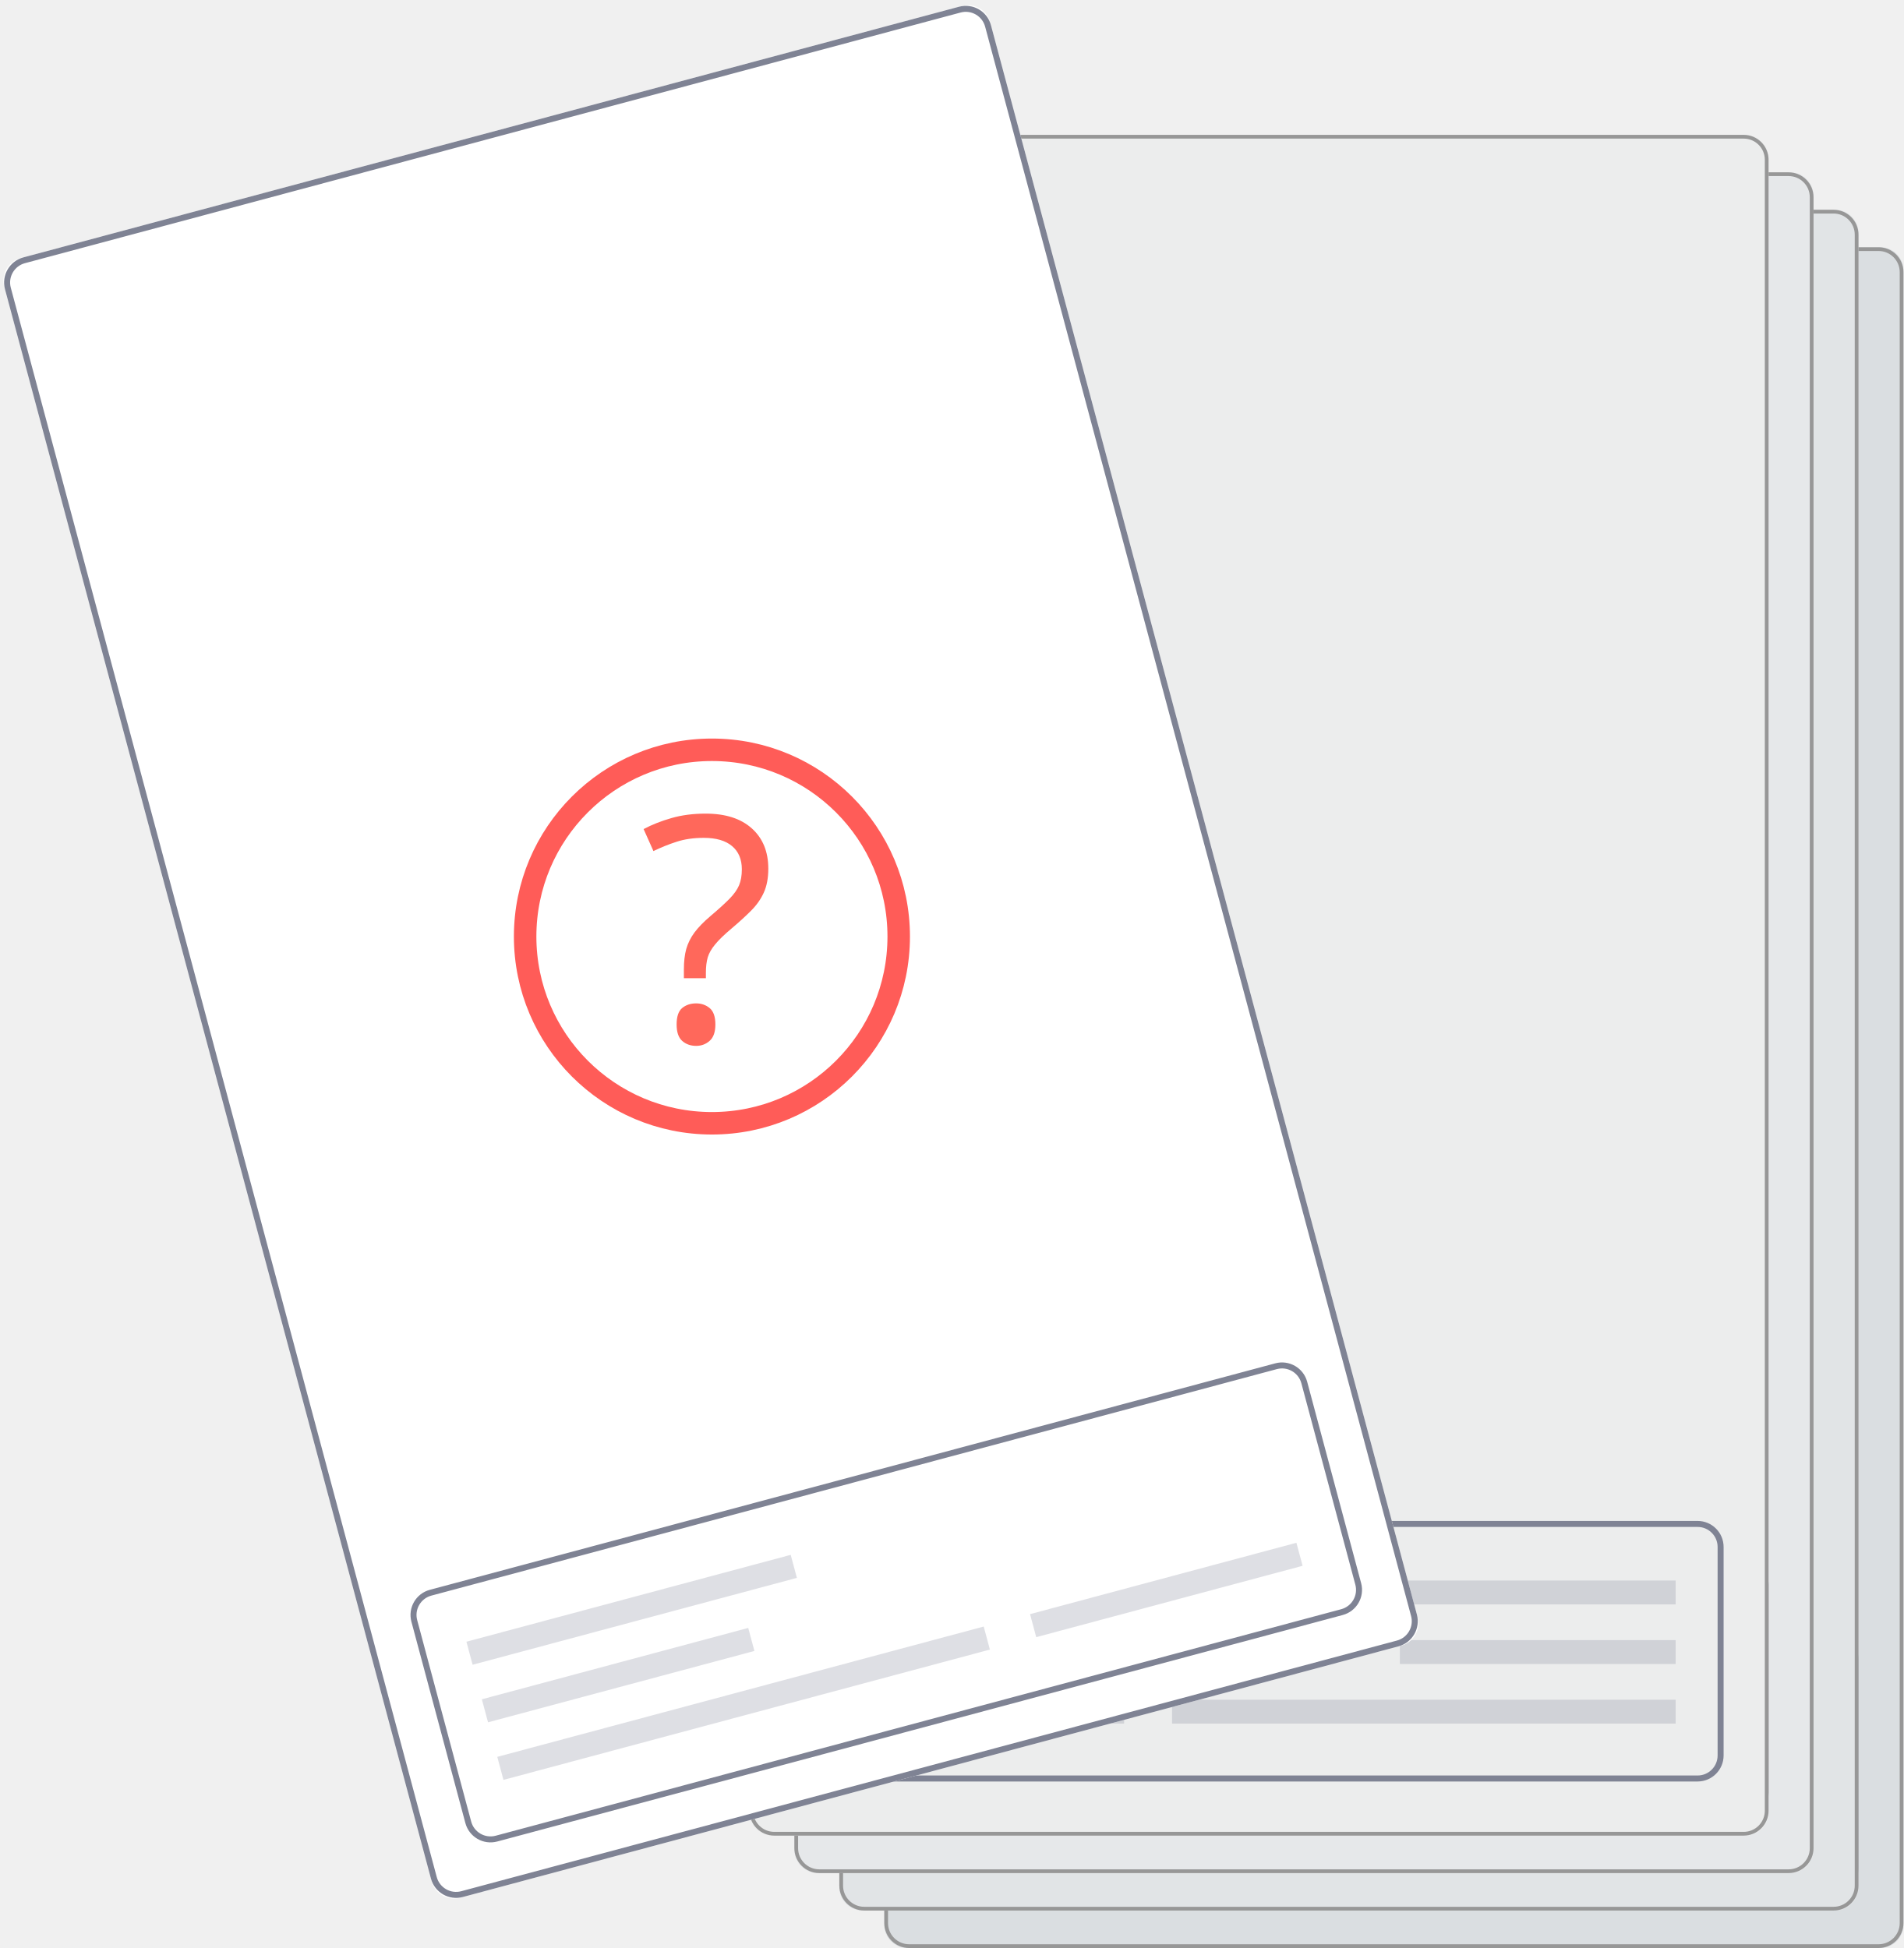
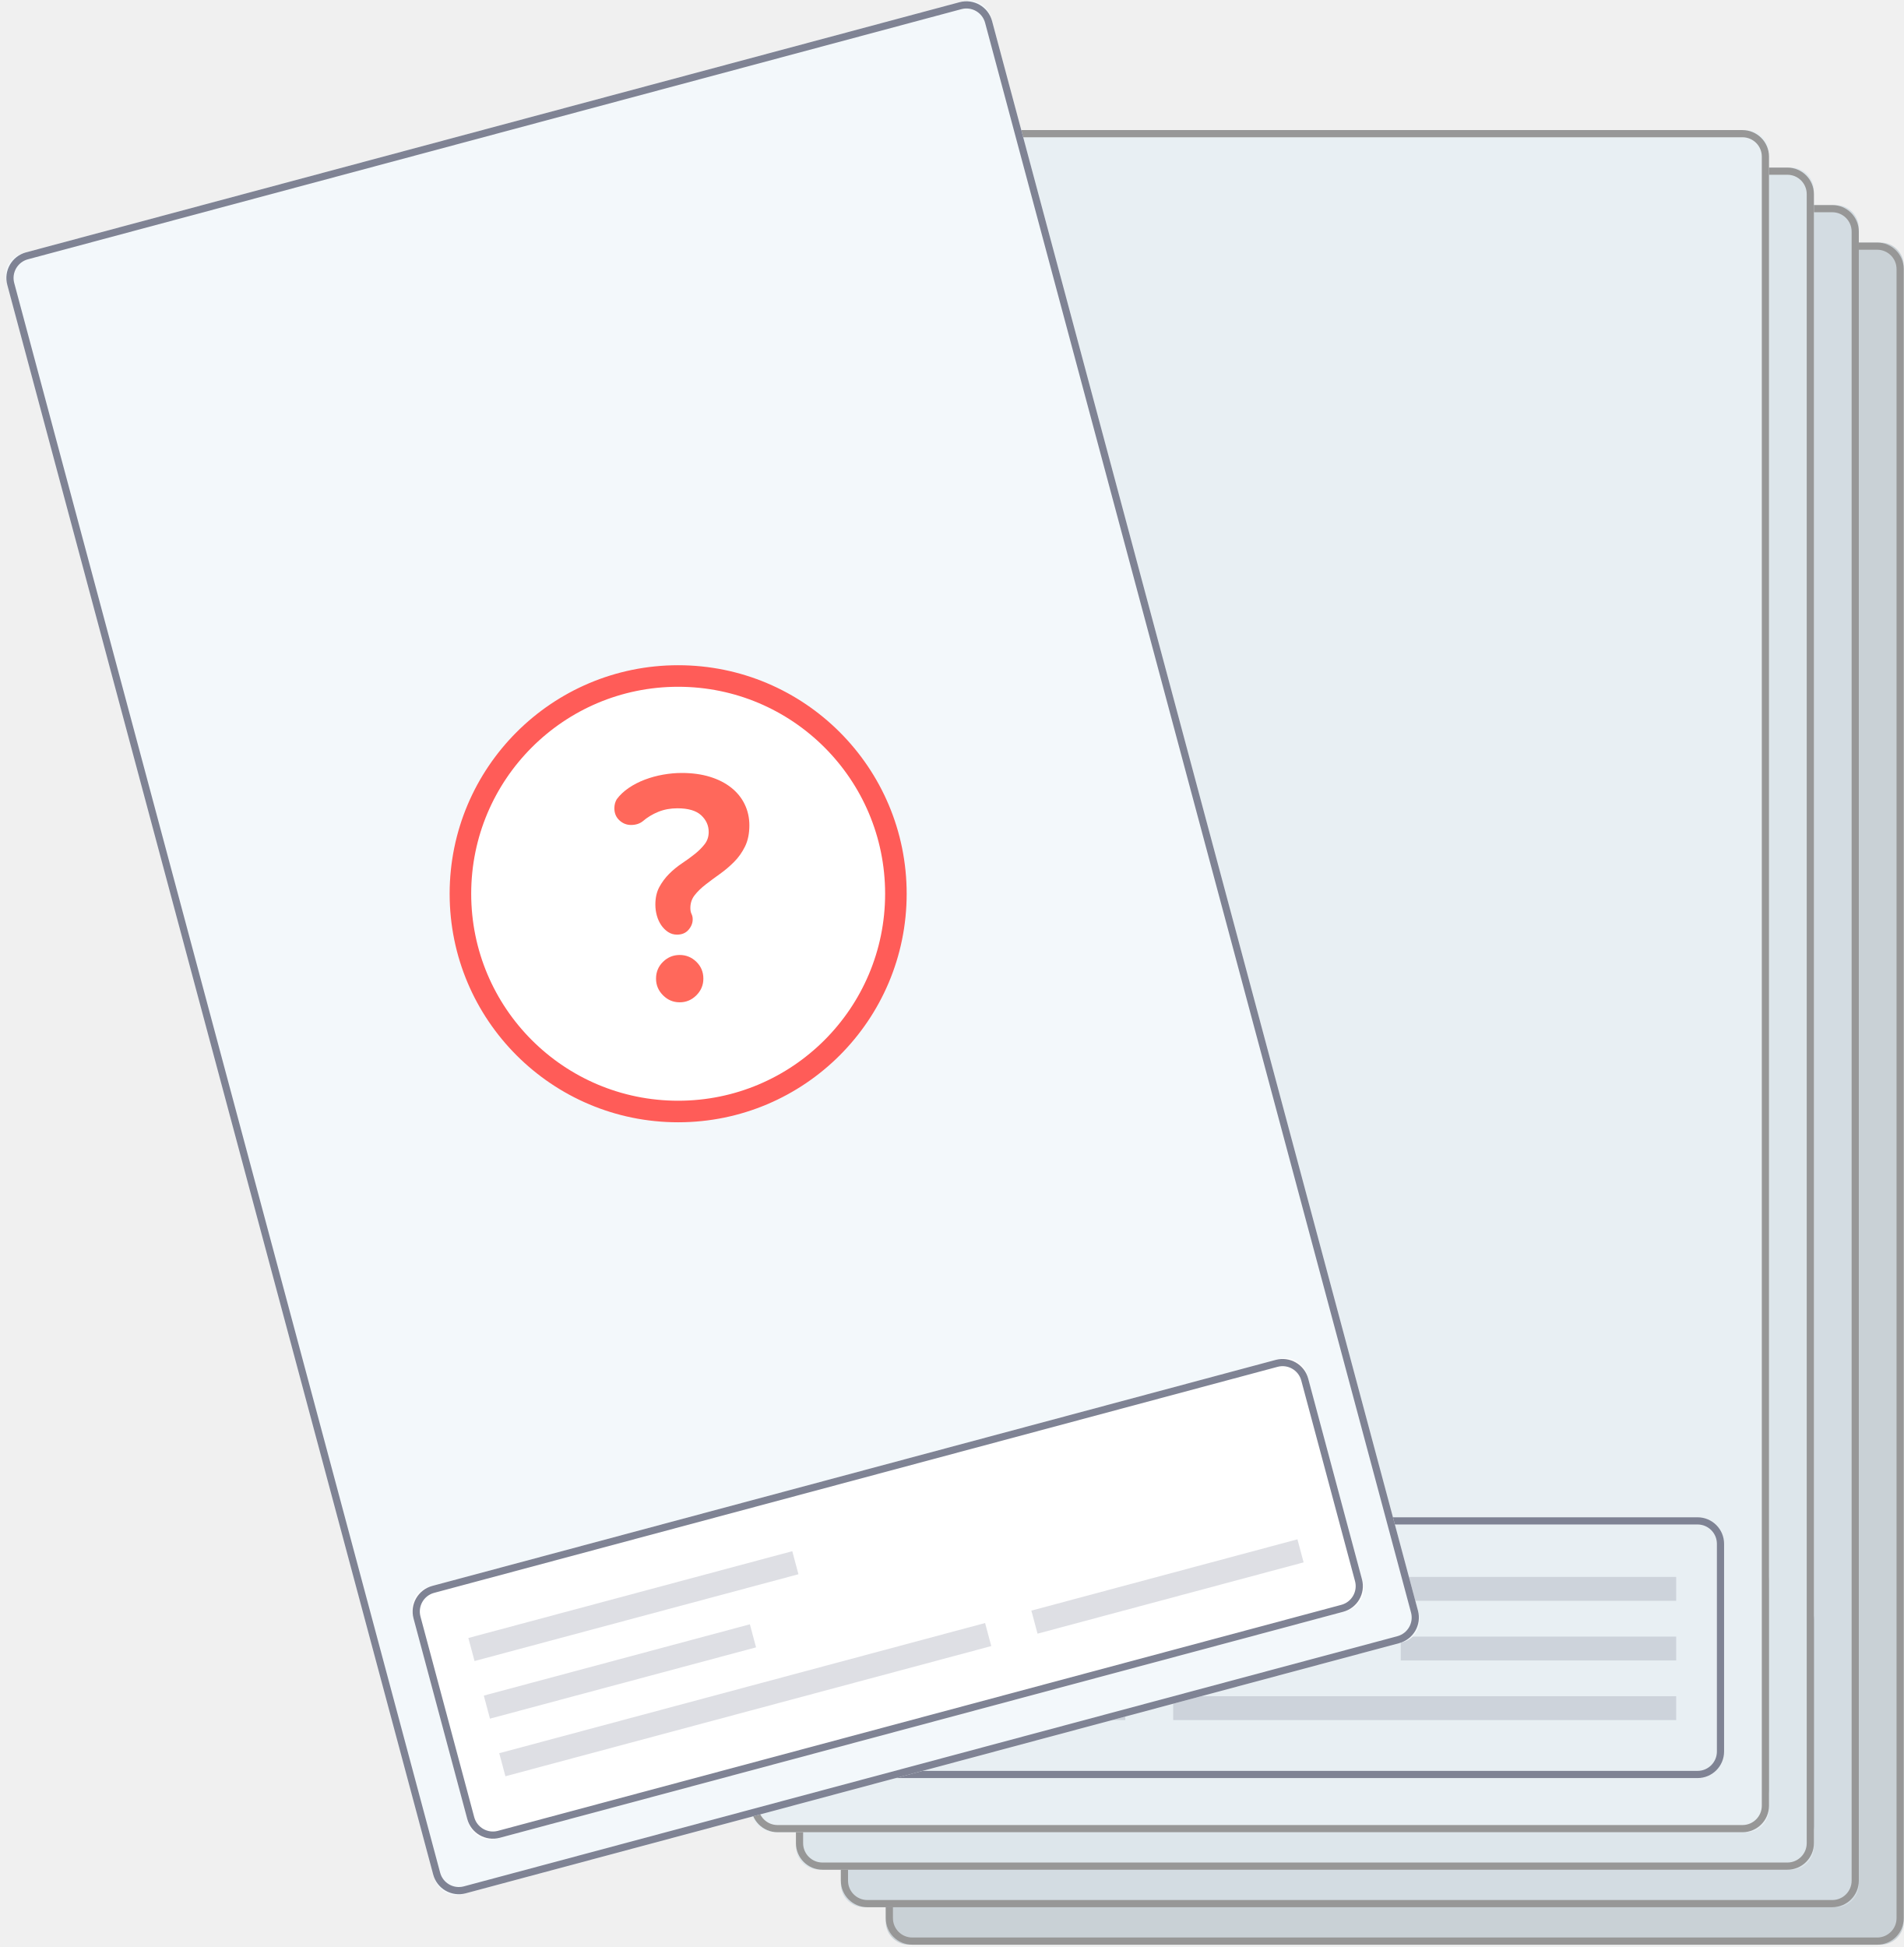
- <svg xmlns="http://www.w3.org/2000/svg" xmlns:xlink="http://www.w3.org/1999/xlink" width="254px" height="260px" viewBox="0 0 254 260" version="1.1">
+ <svg xmlns="http://www.w3.org/2000/svg" xmlns:xlink="http://www.w3.org/1999/xlink" width="265px" height="271px" viewBox="0 0 265 271" version="1.1">
  <defs>
-     <rect id="path-1" x="0" y="0" width="136" height="227" rx="3.072" />
-     <rect id="path-2" x="0" y="0" width="136" height="227" rx="3.072" />
-     <rect id="path-3" x="0" y="0" width="136" height="227" rx="3.072" />
-     <rect id="path-4" x="0" y="0" width="136" height="227" rx="3.072" />
-     <rect id="path-5" x="0" y="0" width="136.205" height="226.559" rx="3.072" />
-     <rect id="path-6" x="0" y="0" width="123.747" height="34.776" rx="3.072" />
+     <rect id="path-1" x="0" y="0" width="141.701" height="236.919" rx="3.193" />
+     <rect id="path-2" x="0" y="0" width="141.701" height="236.919" rx="3.193" />
+     <rect id="path-3" x="0" y="0" width="141.701" height="236.919" rx="3.193" />
+     <rect id="path-4" x="0" y="0" width="141.701" height="236.919" rx="3.193" />
+     <rect id="path-5" x="0" y="0" width="141.915" height="236.459" rx="3.193" />
+     <rect id="path-6" x="0" y="0" width="128.934" height="36.296" rx="3.193" />
  </defs>
  <g id="Final-Comps" stroke="none" stroke-width="1" fill="none" fill-rule="evenodd">
-     <g id="7b-franchisee-interpretation" transform="translate(-47, -232)">
-       <g id="illus_brand_consumers_see" transform="translate(46, 232)">
-         <g id="Group-2" transform="translate(187, 146.5) scale(-1, 1) translate(-187, -146.5) translate(119, 33)">
-           <g id="Rectangle-3" transform="translate(68, 113.5) scale(-1, 1) translate(-68, -113.5) ">
-             <use fill="#DADEE1" fill-rule="evenodd" xlink:href="#path-1" />
-             <rect stroke="#979797" stroke-width="0.5" x="0.25" y="0.25" width="135.5" height="226.5" rx="3.072" />
-           </g>
-           <rect id="Rectangle" stroke="#7F8394" stroke-width="0.8" x="6.4" y="185.4" width="122.947" height="33.976" rx="3.072" />
-           <rect id="Rectangle-3-Copy-2" fill-opacity="0.25" fill="#7F8394" x="12.4" y="192.955" width="44.8" height="3.182" />
-           <rect id="Rectangle-3-Copy-6" fill-opacity="0.25" fill="#7F8394" x="12.4" y="200.909" width="36.8" height="3.182" />
-           <rect id="Rectangle-3-Copy-8" fill-opacity="0.25" fill="#7F8394" x="86" y="208.864" width="36.8" height="3.182" />
-           <rect id="Rectangle-3-Copy-7" fill-opacity="0.25" fill="#7F8394" x="12.4" y="208.864" width="67.2" height="3.182" />
-         </g>
-         <g id="Group-2" transform="translate(181, 141.5) scale(-1, 1) translate(-181, -141.5) translate(113, 28)">
-           <g id="Rectangle-3" transform="translate(68, 113.5) scale(-1, 1) translate(-68, -113.5) ">
-             <use fill="#E1E4E6" fill-rule="evenodd" xlink:href="#path-2" />
-             <rect stroke="#979797" stroke-width="0.5" x="0.25" y="0.25" width="135.5" height="226.5" rx="3.072" />
-           </g>
-           <rect id="Rectangle" stroke="#7F8394" stroke-width="0.8" x="6.4" y="185.4" width="122.947" height="33.976" rx="3.072" />
-           <rect id="Rectangle-3-Copy-2" fill-opacity="0.25" fill="#7F8394" x="12.4" y="192.955" width="44.8" height="3.182" />
-           <rect id="Rectangle-3-Copy-6" fill-opacity="0.25" fill="#7F8394" x="12.4" y="200.909" width="36.8" height="3.182" />
-           <rect id="Rectangle-3-Copy-8" fill-opacity="0.25" fill="#7F8394" x="86" y="208.864" width="36.8" height="3.182" />
-           <rect id="Rectangle-3-Copy-7" fill-opacity="0.25" fill="#7F8394" x="12.4" y="208.864" width="67.2" height="3.182" />
-         </g>
-         <g id="Group-2" transform="translate(175, 136.5) scale(-1, 1) translate(-175, -136.5) translate(107, 23)">
-           <g id="Rectangle-3" transform="translate(68, 113.5) scale(-1, 1) translate(-68, -113.5) ">
-             <use fill="#E6E8EA" fill-rule="evenodd" xlink:href="#path-3" />
-             <rect stroke="#979797" stroke-width="0.5" x="0.25" y="0.25" width="135.5" height="226.5" rx="3.072" />
-           </g>
-           <rect id="Rectangle" stroke="#7F8394" stroke-width="0.8" x="6.4" y="185.4" width="122.947" height="33.976" rx="3.072" />
-           <rect id="Rectangle-3-Copy-2" fill-opacity="0.25" fill="#7F8394" x="12.4" y="192.955" width="44.8" height="3.182" />
-           <rect id="Rectangle-3-Copy-6" fill-opacity="0.25" fill="#7F8394" x="12.4" y="200.909" width="36.8" height="3.182" />
-           <rect id="Rectangle-3-Copy-8" fill-opacity="0.25" fill="#7F8394" x="86" y="208.864" width="36.8" height="3.182" />
-           <rect id="Rectangle-3-Copy-7" fill-opacity="0.25" fill="#7F8394" x="12.4" y="208.864" width="67.2" height="3.182" />
-         </g>
-         <g id="Group-2" transform="translate(169, 131.5) scale(-1, 1) translate(-169, -131.5) translate(101, 18)">
-           <g id="Rectangle-3" transform="translate(68, 113.5) scale(-1, 1) translate(-68, -113.5) ">
-             <use fill="#ECEDED" fill-rule="evenodd" xlink:href="#path-4" />
-             <rect stroke="#979797" stroke-width="0.5" x="0.25" y="0.25" width="135.5" height="226.5" rx="3.072" />
-           </g>
-           <rect id="Rectangle" stroke="#7F8394" stroke-width="0.8" x="6.4" y="185.4" width="122.947" height="33.976" rx="3.072" />
-           <rect id="Rectangle-3-Copy-2" fill-opacity="0.25" fill="#7F8394" x="12.4" y="192.955" width="44.8" height="3.182" />
-           <rect id="Rectangle-3-Copy-6" fill-opacity="0.25" fill="#7F8394" x="12.4" y="200.909" width="36.8" height="3.182" />
-           <rect id="Rectangle-3-Copy-8" fill-opacity="0.25" fill="#7F8394" x="86" y="208.864" width="36.8" height="3.182" />
-           <rect id="Rectangle-3-Copy-7" fill-opacity="0.25" fill="#7F8394" x="12.4" y="208.864" width="67.2" height="3.182" />
-         </g>
-         <g id="Group-7">
-           <g id="Group-6">
-             <g id="Group-2" transform="translate(95.54188, 127.3617) scale(-1, 1) rotate(-345) translate(-95.54188, -127.3617) translate(27.04188, 13.86169)">
-               <g id="Rectangle-3">
-                 <use fill="#FFFFFF" fill-rule="evenodd" xlink:href="#path-5" />
-                 <rect stroke="#7F8394" stroke-width="0.8" x="0.4" y="0.4" width="135.405" height="225.759" rx="3.072" />
+     <g id="7b-franchisee-interpretation" transform="translate(-44, -228)">
+       <g id="Group-10" transform="translate(43, 227)">
+         <g id="illus_onboard_2-copy">
+           <g id="Group-9">
+             <g id="Group-2" transform="translate(195, 153.2613) scale(-1, 1) translate(-195, -153.2613) translate(124, 34.76134)">
+               <g id="Rectangle-3" transform="translate(70.85058, 118.4597) scale(-1, 1) translate(-70.85058, -118.4597) ">
+                 <use fill="#C9D1D6" fill-rule="evenodd" xlink:href="#path-1" />
+                 <rect stroke="#979797" stroke-width="1" x="0.5" y="0.5" width="140.701" height="235.919" rx="3.193" />
              </g>
+               <rect id="Rectangle" stroke="#7F8394" stroke-width="1.155" x="6.829" y="193.662" width="127.779" height="35.141" rx="3.193" />
+               <rect id="Rectangle-3-Copy-2" fill-opacity="0.25" fill="#7F8394" x="12.92" y="201.386" width="46.678" height="3.321" />
+               <rect id="Rectangle-3-Copy-6" fill-opacity="0.25" fill="#7F8394" x="12.92" y="209.688" width="38.343" height="3.321" />
+               <rect id="Rectangle-3-Copy-8" fill-opacity="0.25" fill="#7F8394" x="89.605" y="217.99" width="38.343" height="3.321" />
+               <rect id="Rectangle-3-Copy-7" fill-opacity="0.25" fill="#7F8394" x="12.92" y="217.99" width="70.017" height="3.321" />
            </g>
-             <g id="Group-7-Copy" transform="translate(119.4167, 213.9505) rotate(-15) translate(-119.4167, -213.9505) translate(57.41674, 196.4505)">
-               <g id="Rectangle">
-                 <use fill="#FFFFFF" fill-rule="evenodd" xlink:href="#path-6" />
-                 <rect stroke="#7F8394" stroke-width="0.8" x="0.4" y="0.4" width="122.947" height="33.976" rx="3.072" />
+             <g id="Group-2" transform="translate(188.7485, 148.0429) scale(-1, 1) translate(-188.7485, -148.0429) translate(117.7485, 29.54286)">
+               <g id="Rectangle-3" transform="translate(70.85058, 118.4597) scale(-1, 1) translate(-70.85058, -118.4597) ">
+                 <use fill="#D3DCE2" fill-rule="evenodd" xlink:href="#path-2" />
+                 <rect stroke="#979797" stroke-width="1" x="0.5" y="0.5" width="140.701" height="235.919" rx="3.193" />
              </g>
-               <rect id="Rectangle-3-Copy-2" fill-opacity="0.25" fill="#7F8394" x="6.4" y="7.955" width="44.8" height="3.182" />
-               <rect id="Rectangle-3-Copy-6" fill-opacity="0.25" fill="#7F8394" x="6.4" y="15.909" width="36.8" height="3.182" />
-               <rect id="Rectangle-3-Copy-8" fill-opacity="0.25" fill="#7F8394" x="80" y="23.864" width="36.8" height="3.182" />
-               <rect id="Rectangle-3-Copy-7" fill-opacity="0.25" fill="#7F8394" x="6.4" y="23.864" width="67.2" height="3.182" />
+               <rect id="Rectangle" stroke="#7F8394" stroke-width="1.155" x="6.829" y="193.662" width="127.779" height="35.141" rx="3.193" />
+               <rect id="Rectangle-3-Copy-2" fill-opacity="0.25" fill="#7F8394" x="12.92" y="201.386" width="46.678" height="3.321" />
+               <rect id="Rectangle-3-Copy-6" fill-opacity="0.25" fill="#7F8394" x="12.92" y="209.688" width="38.343" height="3.321" />
+               <rect id="Rectangle-3-Copy-8" fill-opacity="0.25" fill="#7F8394" x="89.605" y="217.99" width="38.343" height="3.321" />
+               <rect id="Rectangle-3-Copy-7" fill-opacity="0.25" fill="#7F8394" x="12.92" y="217.99" width="70.017" height="3.321" />
            </g>
-           </g>
-           <g id="Group-5" transform="translate(71, 99)">
-             <g id="Group-8" transform="translate(0, 1)" stroke-linecap="round" stroke-width="3" stroke="#FF5C58" fill="#FFFFFF" stroke-linejoin="round">
-               <g id="Group-4">
-                 <g id="noun_632591_cc">
-                   <circle id="Oval" cx="25" cy="25" r="24.925" />
+             <g id="Group-2" transform="translate(182.497, 142.8244) scale(-1, 1) translate(-182.497, -142.8244) translate(111.497, 24.32437)">
+               <g id="Rectangle-3" transform="translate(70.85058, 118.4597) scale(-1, 1) translate(-70.85058, -118.4597) ">
+                 <use fill="#DDE6EB" fill-rule="evenodd" xlink:href="#path-3" />
+                 <rect stroke="#979797" stroke-width="1" x="0.5" y="0.5" width="140.701" height="235.919" rx="3.193" />
+               </g>
+               <rect id="Rectangle" stroke="#7F8394" stroke-width="1.155" x="6.829" y="193.662" width="127.779" height="35.141" rx="3.193" />
+               <rect id="Rectangle-3-Copy-2" fill-opacity="0.25" fill="#7F8394" x="12.92" y="201.386" width="46.678" height="3.321" />
+               <rect id="Rectangle-3-Copy-6" fill-opacity="0.25" fill="#7F8394" x="12.92" y="209.688" width="38.343" height="3.321" />
+               <rect id="Rectangle-3-Copy-8" fill-opacity="0.25" fill="#7F8394" x="89.605" y="217.99" width="38.343" height="3.321" />
+               <rect id="Rectangle-3-Copy-7" fill-opacity="0.25" fill="#7F8394" x="12.92" y="217.99" width="70.017" height="3.321" />
+             </g>
+             <g id="Group-2" transform="translate(176.2454, 137.6059) scale(-1, 1) translate(-176.2454, -137.6059) translate(105.2454, 19.10588)">
+               <g id="Rectangle-3" transform="translate(70.85058, 118.4597) scale(-1, 1) translate(-70.85058, -118.4597) ">
+                 <use fill="#E8EFF3" fill-rule="evenodd" xlink:href="#path-4" />
+                 <rect stroke="#979797" stroke-width="1" x="0.5" y="0.5" width="140.701" height="235.919" rx="3.193" />
+               </g>
+               <rect id="Rectangle" stroke="#7F8394" x="6.752" y="193.584" width="127.934" height="35.296" rx="3.193" />
+               <rect id="Rectangle-3-Copy-2" fill-opacity="0.25" fill="#7F8394" x="12.92" y="201.386" width="46.678" height="3.321" />
+               <rect id="Rectangle-3-Copy-6" fill-opacity="0.25" fill="#7F8394" x="12.92" y="209.688" width="38.343" height="3.321" />
+               <rect id="Rectangle-3-Copy-8" fill-opacity="0.25" fill="#7F8394" x="89.605" y="217.99" width="38.343" height="3.321" />
+               <rect id="Rectangle-3-Copy-7" fill-opacity="0.25" fill="#7F8394" x="12.92" y="217.99" width="70.017" height="3.321" />
+             </g>
+             <g id="Group-7">
+               <g id="Group-6">
+                 <g id="Group-2" transform="translate(100.2269, 133.1894) scale(-1, 1) rotate(-345) translate(-100.2269, -133.1894) translate(29.22685, 14.68945)">
+                   <g id="Rectangle-3">
+                     <use fill="#F3F8FB" fill-rule="evenodd" xlink:href="#path-5" />
+                     <rect stroke="#7F8394" stroke-width="1" x="0.5" y="0.5" width="140.915" height="235.459" rx="3.193" />
+                   </g>
+                 </g>
+                 <g id="Group-7-Copy" transform="translate(124.698, 223.8717) rotate(-15) translate(-124.698, -223.8717) translate(60.19798, 205.3717)">
+                   <g id="Rectangle">
+                     <use fill="#FFFFFF" fill-rule="evenodd" xlink:href="#path-6" />
+                     <rect stroke="#7F8394" stroke-width="1" x="0.5" y="0.5" width="127.934" height="35.296" rx="3.193" />
+                   </g>
+                   <rect id="Rectangle-3-Copy-2" fill-opacity="0.25" fill="#7F8394" x="6.668" y="8.302" width="46.678" height="3.321" />
+                   <rect id="Rectangle-3-Copy-6" fill-opacity="0.25" fill="#7F8394" x="6.668" y="16.604" width="38.343" height="3.321" />
+                   <rect id="Rectangle-3-Copy-8" fill-opacity="0.25" fill="#7F8394" x="83.354" y="24.906" width="38.343" height="3.321" />
+                   <rect id="Rectangle-3-Copy-7" fill-opacity="0.25" fill="#7F8394" x="6.668" y="24.906" width="70.017" height="3.321" />
                </g>
              </g>
            </g>
-             <text id="?" font-family="ProximaNovaSoft-Semibold, Proxima Nova Soft" font-size="42" font-weight="500" fill="#FF685B">
-               <tspan x="15.382" y="40">?</tspan>
-             </text>
          </g>
+         </g>
+         <g id="Group" transform="translate(65, 95)">
+           <g id="Group-8-Copy" stroke-linecap="round" stroke-width="3" stroke="#FF5C58" fill="#FFFFFF" stroke-linejoin="round">
+             <g id="Group-4">
+               <g id="noun_632591_cc">
+                 <circle id="Oval" cx="30.4" cy="30.4" r="30.309" />
+               </g>
+             </g>
+           </g>
+           <path d="M40.312,20.872 C40.312,22.017 40.111,22.999 39.709,23.818 C39.307,24.638 38.796,25.357 38.178,25.976 C37.559,26.595 36.902,27.151 36.206,27.646 C35.51,28.141 34.852,28.629 34.234,29.108 C33.615,29.587 33.105,30.082 32.702,30.593 C32.3,31.103 32.099,31.699 32.099,32.379 C32.099,32.719 32.153,32.998 32.262,33.214 C32.37,33.431 32.424,33.678 32.424,33.957 C32.424,34.483 32.231,34.97 31.844,35.418 C31.457,35.867 30.924,36.091 30.243,36.091 C29.779,36.091 29.362,35.967 28.99,35.72 C28.619,35.473 28.302,35.155 28.039,34.769 C27.776,34.382 27.575,33.941 27.436,33.446 C27.297,32.951 27.227,32.441 27.227,31.915 C27.227,30.956 27.413,30.137 27.784,29.456 C28.155,28.775 28.611,28.165 29.153,27.623 C29.694,27.082 30.29,26.595 30.939,26.162 C31.589,25.729 32.184,25.295 32.726,24.862 C33.267,24.429 33.723,23.973 34.094,23.494 C34.466,23.014 34.651,22.45 34.651,21.8 C34.651,20.903 34.303,20.13 33.607,19.48 C32.911,18.83 31.805,18.506 30.29,18.506 C29.331,18.506 28.449,18.668 27.645,18.993 C26.841,19.318 26.114,19.758 25.464,20.315 C25.031,20.655 24.49,20.826 23.84,20.826 C23.221,20.826 22.68,20.609 22.216,20.176 C21.752,19.743 21.52,19.186 21.52,18.506 C21.52,18.042 21.628,17.624 21.845,17.253 C22.278,16.665 22.835,16.139 23.515,15.675 C24.196,15.211 24.946,14.825 25.766,14.515 C26.585,14.206 27.436,13.974 28.318,13.819 C29.199,13.665 30.058,13.587 30.893,13.587 C32.347,13.587 33.654,13.765 34.814,14.121 C35.974,14.477 36.963,14.979 37.783,15.629 C38.603,16.278 39.229,17.052 39.662,17.949 C40.095,18.846 40.312,19.82 40.312,20.872 Z M33.909,42.216 C33.909,43.113 33.584,43.886 32.934,44.536 C32.285,45.186 31.511,45.51 30.614,45.51 C29.717,45.51 28.944,45.186 28.294,44.536 C27.645,43.886 27.32,43.113 27.32,42.216 C27.32,41.288 27.645,40.507 28.294,39.873 C28.944,39.239 29.717,38.922 30.614,38.922 C31.511,38.922 32.285,39.239 32.934,39.873 C33.584,40.507 33.909,41.288 33.909,42.216 Z" id="?" fill="#FF685B" />
        </g>
      </g>
    </g>
  </g>
</svg>
